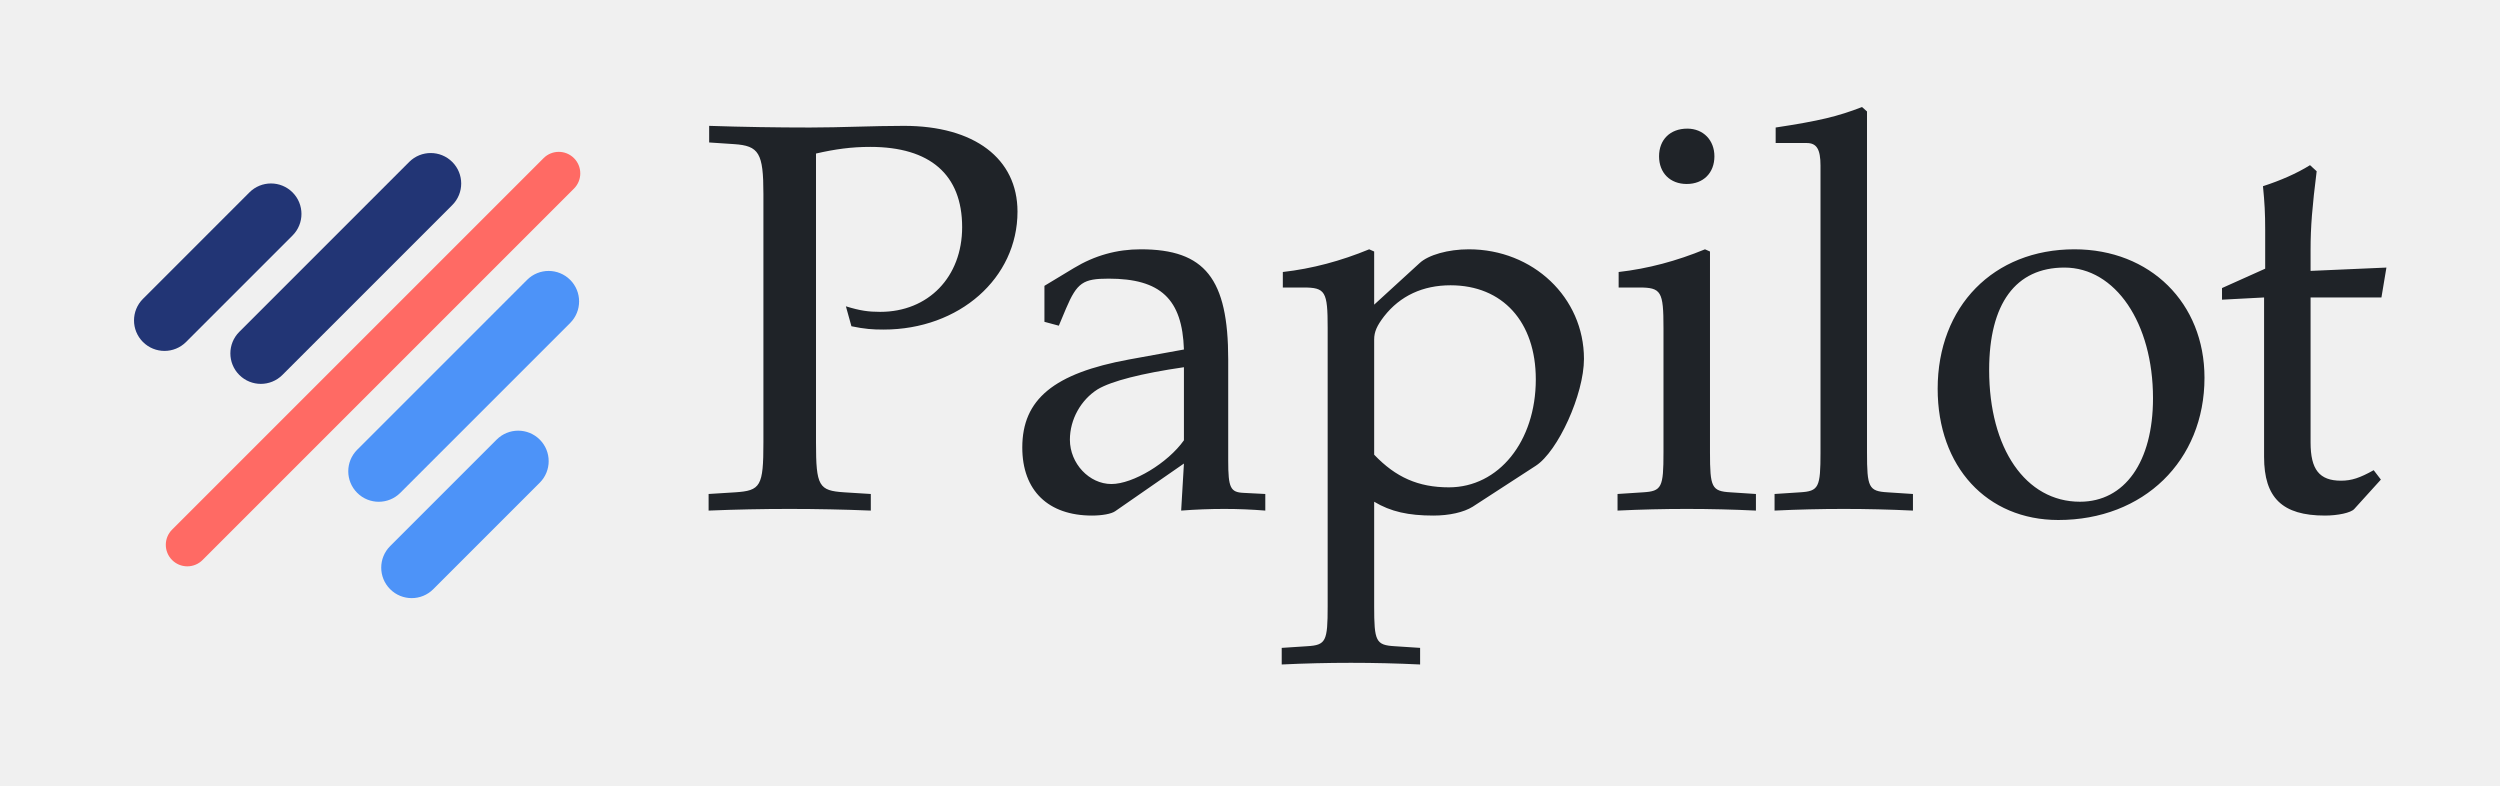
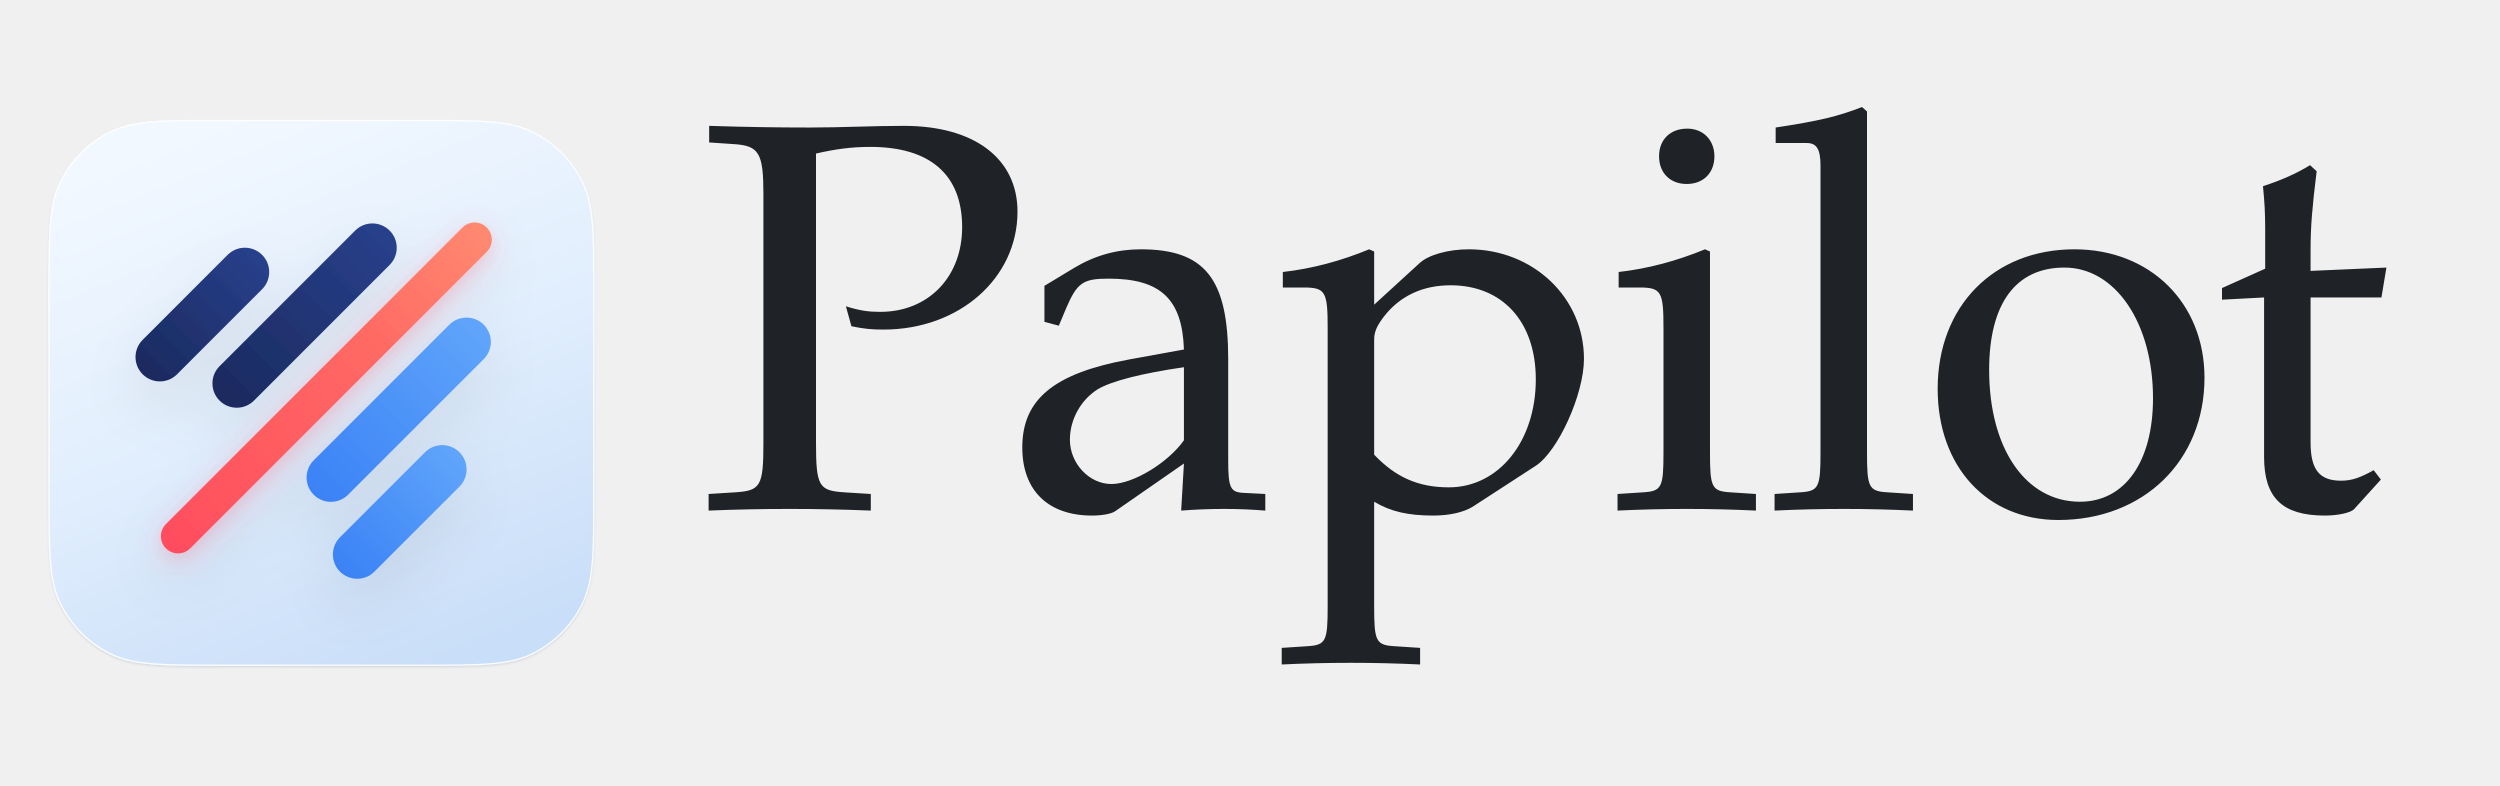
<svg xmlns="http://www.w3.org/2000/svg" width="280" height="88" viewBox="0 0 280 88" fill="none" role="img" aria-labelledby="title">
-   <g transform="translate(8 10)">
-     <g transform="translate(34.2067 29.7933) scale(0.1004) rotate(-45)">
-       <rect x="-174" y="-229" width="236" height="68" rx="34" fill="#223575" />
-       <rect x="-124" y="-127" width="336" height="68" rx="34" fill="#223575" />
-       <rect x="-323" y="-24" width="634" height="48" rx="24" fill="#FF6A64" />
-       <rect x="-124" y="59" width="336" height="68" rx="34" fill="#4D93F8" />
-       <rect x="-174" y="161" width="236" height="68" rx="34" fill="#4D93F8" />
+   <svg x="-2" y="6" width="76" height="76" viewBox="0 0 1024 1024" fill="none">
+     <defs>
+       <path id="tile-shape" d="M358 100H666C753 100 797 100 832 118C864 134 890 160 906 192C924 227 924 271 924 358V666C924 753 924 797 906 832C890 864 864 890 832 906C797 924 753 924 666 924H358C271 924 227 924 192 906C160 890 134 864 118 832C100 797 100 753 100 666V358C100 271 100 227 118 192C134 160 160 134 192 118C227 100 271 100 358 100Z" />
+       <clipPath id="tile-clip">
+         <use href="#tile-shape" />
+       </clipPath>
+       <linearGradient id="tile" x1="0.3" y1="0" x2="0.7" y2="1">
+         <stop stop-color="#F2F8FF" />
+         <stop offset="0.5" stop-color="#E1EEFD" />
+         <stop offset="1" stop-color="#C9DEF8" />
+       </linearGradient>
+       <linearGradient id="navy" x1="0" y1="0" x2="1" y2="0">
+         <stop stop-color="#1B2A5E" />
+         <stop offset="1" stop-color="#28408C" />
+       </linearGradient>
+       <linearGradient id="blue" x1="0" y1="0" x2="1" y2="0">
+         <stop stop-color="#3B82F6" />
+         <stop offset="1" stop-color="#60A5FA" />
+       </linearGradient>
+       <linearGradient id="coral" x1="0" y1="0" x2="1" y2="0">
+         <stop stop-color="#FF4D5E" />
+         <stop offset="0.65" stop-color="#FF6A64" />
+         <stop offset="1" stop-color="#FF8A70" />
+       </linearGradient>
+       <filter id="tile-shadow" x="0" y="0" width="1024" height="1024" filterUnits="userSpaceOnUse">
+         <feDropShadow dx="0" dy="12" stdDeviation="11" flood-color="#152B43" flood-opacity="0.16" />
+         <feDropShadow dx="0" dy="2" stdDeviation="2" flood-color="#152B43" flood-opacity="0.12" />
+       </filter>
+       <filter id="depth" x="0" y="0" width="1024" height="1024" filterUnits="userSpaceOnUse">
+         <feDropShadow dx="0" dy="37" stdDeviation="43" flood-color="#0F172A" flood-opacity="0.08" />
+       </filter>
+       <filter id="glow" x="0" y="0" width="1024" height="1024" filterUnits="userSpaceOnUse">
+         <feDropShadow dx="0" dy="10" stdDeviation="16" flood-color="#FF5C6C" flood-opacity="0.28" />
+       </filter>
+     </defs>
+     <g filter="url(#tile-shadow)">
+       <use href="#tile-shape" fill="url(#tile)" />
    </g>
-   </g>
+     <use href="#tile-shape" stroke="#FFFFFF" stroke-opacity="0.9" stroke-width="4" clip-path="url(#tile-clip)" />
+     <g filter="url(#depth)">
+       <g transform="translate(524 500) scale(1.08) rotate(-45)">
+         <rect x="-174" y="-229" width="236" height="68" rx="34" fill="url(#navy)" />
+         <rect x="-124" y="-127" width="336" height="68" rx="34" fill="url(#navy)" />
+       </g>
+       <g filter="url(#glow)">
+         <rect transform="translate(524 500) scale(1.08) rotate(-45)" x="-323" y="-24" width="634" height="48" rx="24" fill="url(#coral)" />
+       </g>
+       <g transform="translate(524 500) scale(1.08) rotate(-45)">
+         <rect x="-124" y="59" width="336" height="68" rx="34" fill="url(#blue)" />
+         <rect x="-174" y="161" width="236" height="68" rx="34" fill="url(#blue)" />
+       </g>
+     </g>
+   </svg>
  <path fill="#1F2328" transform="translate(78 57) scale(0.062 -0.062)" d="M580 537C580 633 502 692 375 692C318 692 262 689 205 689C144 689 84 690 23 692V662L68 659C113 656 121 643 121 569V120C121 41 116 33 70 30L22 27V-3C71 -1 119 0 168 0C217 0 266 -1 315 -3V27L267 30C221 33 216 41 216 120V642C251 650 280 654 314 654C422 654 480 604 480 509C480 419 419 356 332 356C311 356 296 358 270 366L280 330C304 325 318 324 338 324C475 324 580 417 580 537ZM1027.647 -3V27L988.647 29C964.647 30 960.647 38 960.647 87V270C960.647 416 918.647 469 802.647 469C759.647 469 719.647 458 681.647 435L628.647 403V338L654.647 331L667.647 362C687.647 409 698.647 416 744.647 416C838.647 416 877.647 379 880.647 288L781.647 270C645.647 245 588.647 198 588.647 111C588.647 33 635.647 -12 714.647 -12C732.647 -12 749.647 -9 756.647 -4L880.647 82L875.647 -3C901.647 -1 927.647 0 953.647 0C978.647 0 1002.647 -1 1027.647 -3ZM880.647 124C851.647 83 788.647 45 749.647 45C709.647 45 674.647 82 674.647 125C674.647 162 694.647 197 724.647 216C749.647 231 804.647 245 880.647 256ZM1603.294 271C1603.294 382 1511.294 469 1395.294 469C1358.294 469 1322.294 459 1306.294 444L1224.294 369V465L1215.294 469C1164.294 448 1112.294 434 1059.294 428V400H1096.294C1136.294 400 1140.294 393 1140.294 327V-176C1140.294 -239 1137.294 -246 1103.294 -248L1057.294 -251V-281C1099.294 -279 1140.294 -278 1182.294 -278C1224.294 -278 1265.294 -279 1307.294 -281V-251L1261.294 -248C1227.294 -246 1224.294 -239 1224.294 -176V13C1254.294 -5 1286.294 -12 1331.294 -12C1360.294 -12 1386.294 -6 1402.294 4L1516.294 78C1556.294 104 1603.294 207 1603.294 271ZM1516.294 234C1516.294 122 1449.294 39 1359.294 39C1304.294 39 1263.294 57 1224.294 98V306C1224.294 320 1229.294 331 1242.294 348C1271.294 385 1312.294 404 1362.294 404C1456.294 404 1516.294 338 1516.294 234ZM1913.941 -3V27L1867.941 30C1833.941 32 1830.941 39 1830.941 102V465L1821.941 469C1770.941 448 1718.941 434 1665.941 428V400H1702.941C1742.941 400 1746.941 393 1746.941 327V102C1746.941 39 1743.941 32 1709.941 30L1663.941 27V-3C1705.941 -1 1746.941 0 1788.941 0C1830.941 0 1871.941 -1 1913.941 -3ZM1838.941 637C1838.941 666 1818.941 687 1789.941 687C1758.941 687 1738.941 667 1738.941 637C1738.941 607 1758.941 587 1788.941 587C1818.941 587 1838.941 607 1838.941 637ZM2197.588 -3V27L2151.588 30C2117.588 32 2114.588 39 2114.588 102V718L2105.588 726C2061.588 709 2028.588 701 1949.588 689V661H2005.588C2023.588 661 2030.588 650 2030.588 620V102C2030.588 39 2027.588 32 1993.588 30L1947.588 27V-3C1989.588 -1 2030.588 0 2072.588 0C2114.588 0 2155.588 -1 2197.588 -3ZM2724.235 237C2724.235 372 2626.235 469 2489.235 469C2343.235 469 2242.235 366 2242.235 217C2242.235 76 2331.235 -20 2460.235 -20C2614.235 -20 2724.235 87 2724.235 237ZM2631.235 200C2631.235 85 2580.235 13 2499.235 13C2401.235 13 2335.235 109 2335.235 251C2335.235 371 2383.235 436 2471.235 436C2563.235 436 2631.235 336 2631.235 200ZM3052.882 436 2915.882 430V468C2915.882 510 2918.882 546 2926.882 610L2914.882 621C2890.882 606 2860.882 593 2829.882 583C2832.882 553 2833.882 534 2833.882 504V434L2755.882 399V378L2831.882 382V94C2831.882 20 2864.882 -12 2941.882 -12C2964.882 -12 2988.882 -7 2994.882 0L3042.882 53L3029.882 70C3004.882 56 2989.882 51 2970.882 51C2931.882 51 2915.882 71 2915.882 120V382H3043.882Z" />
</svg>
